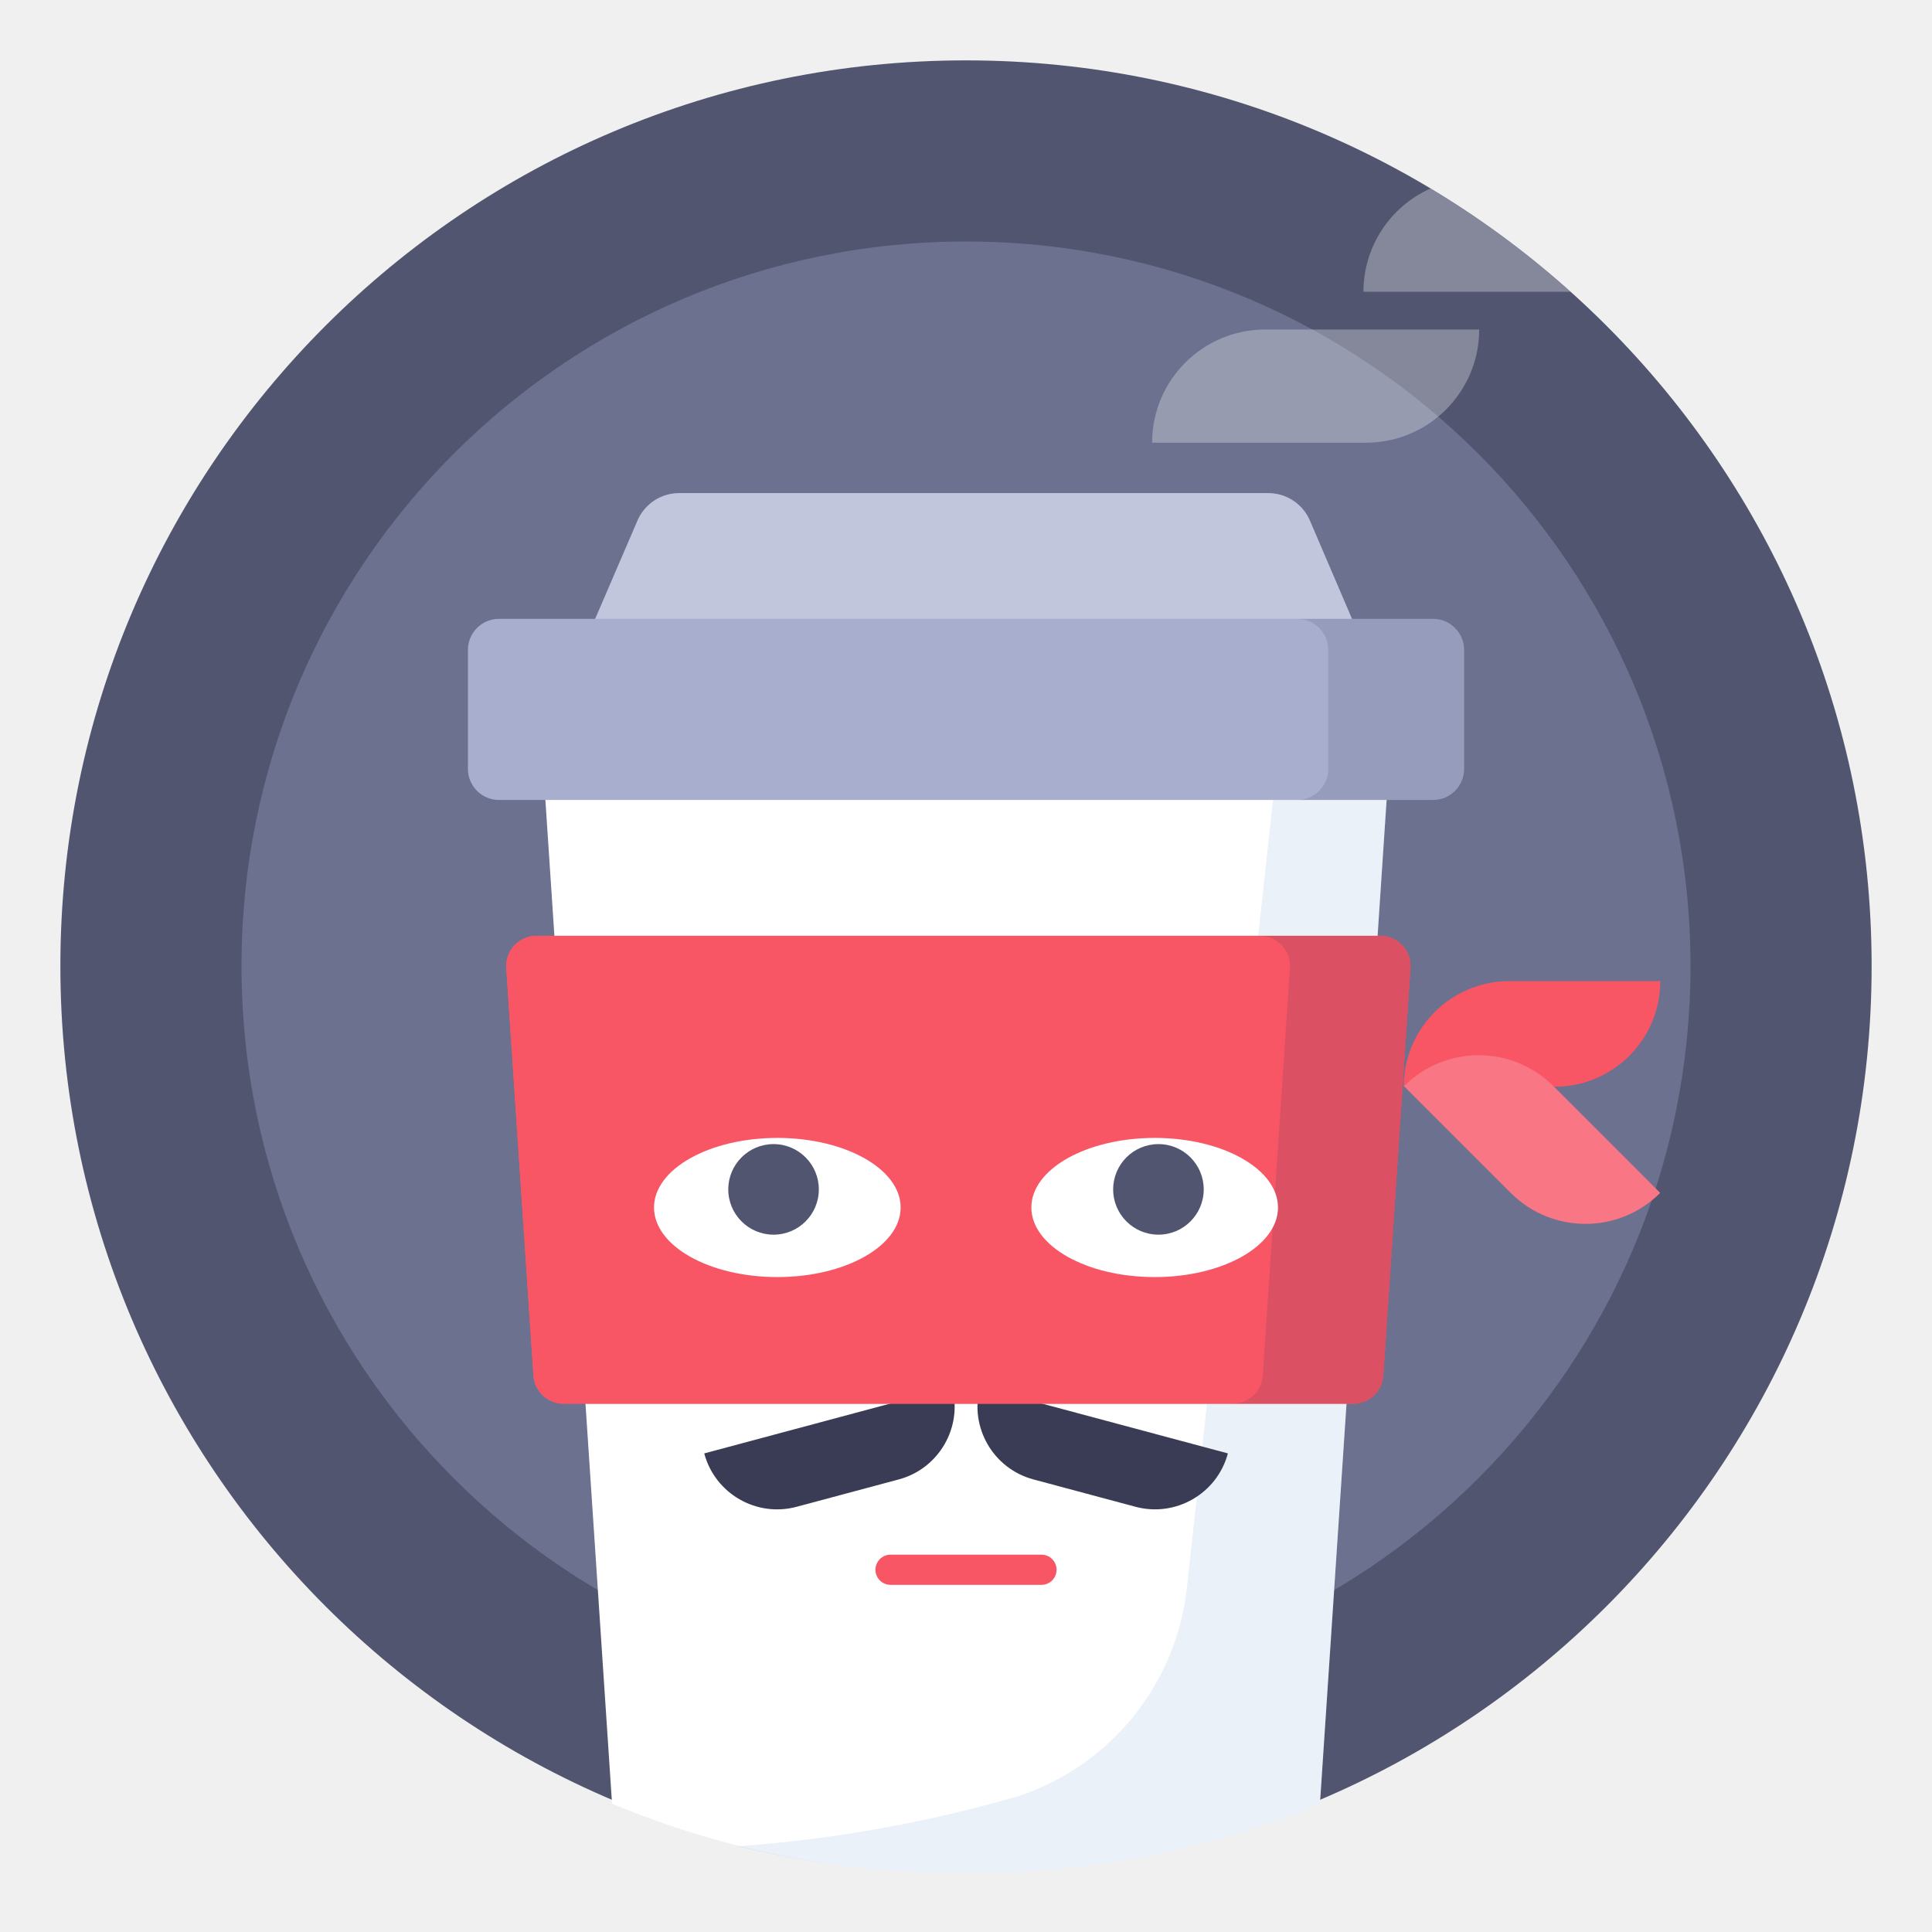
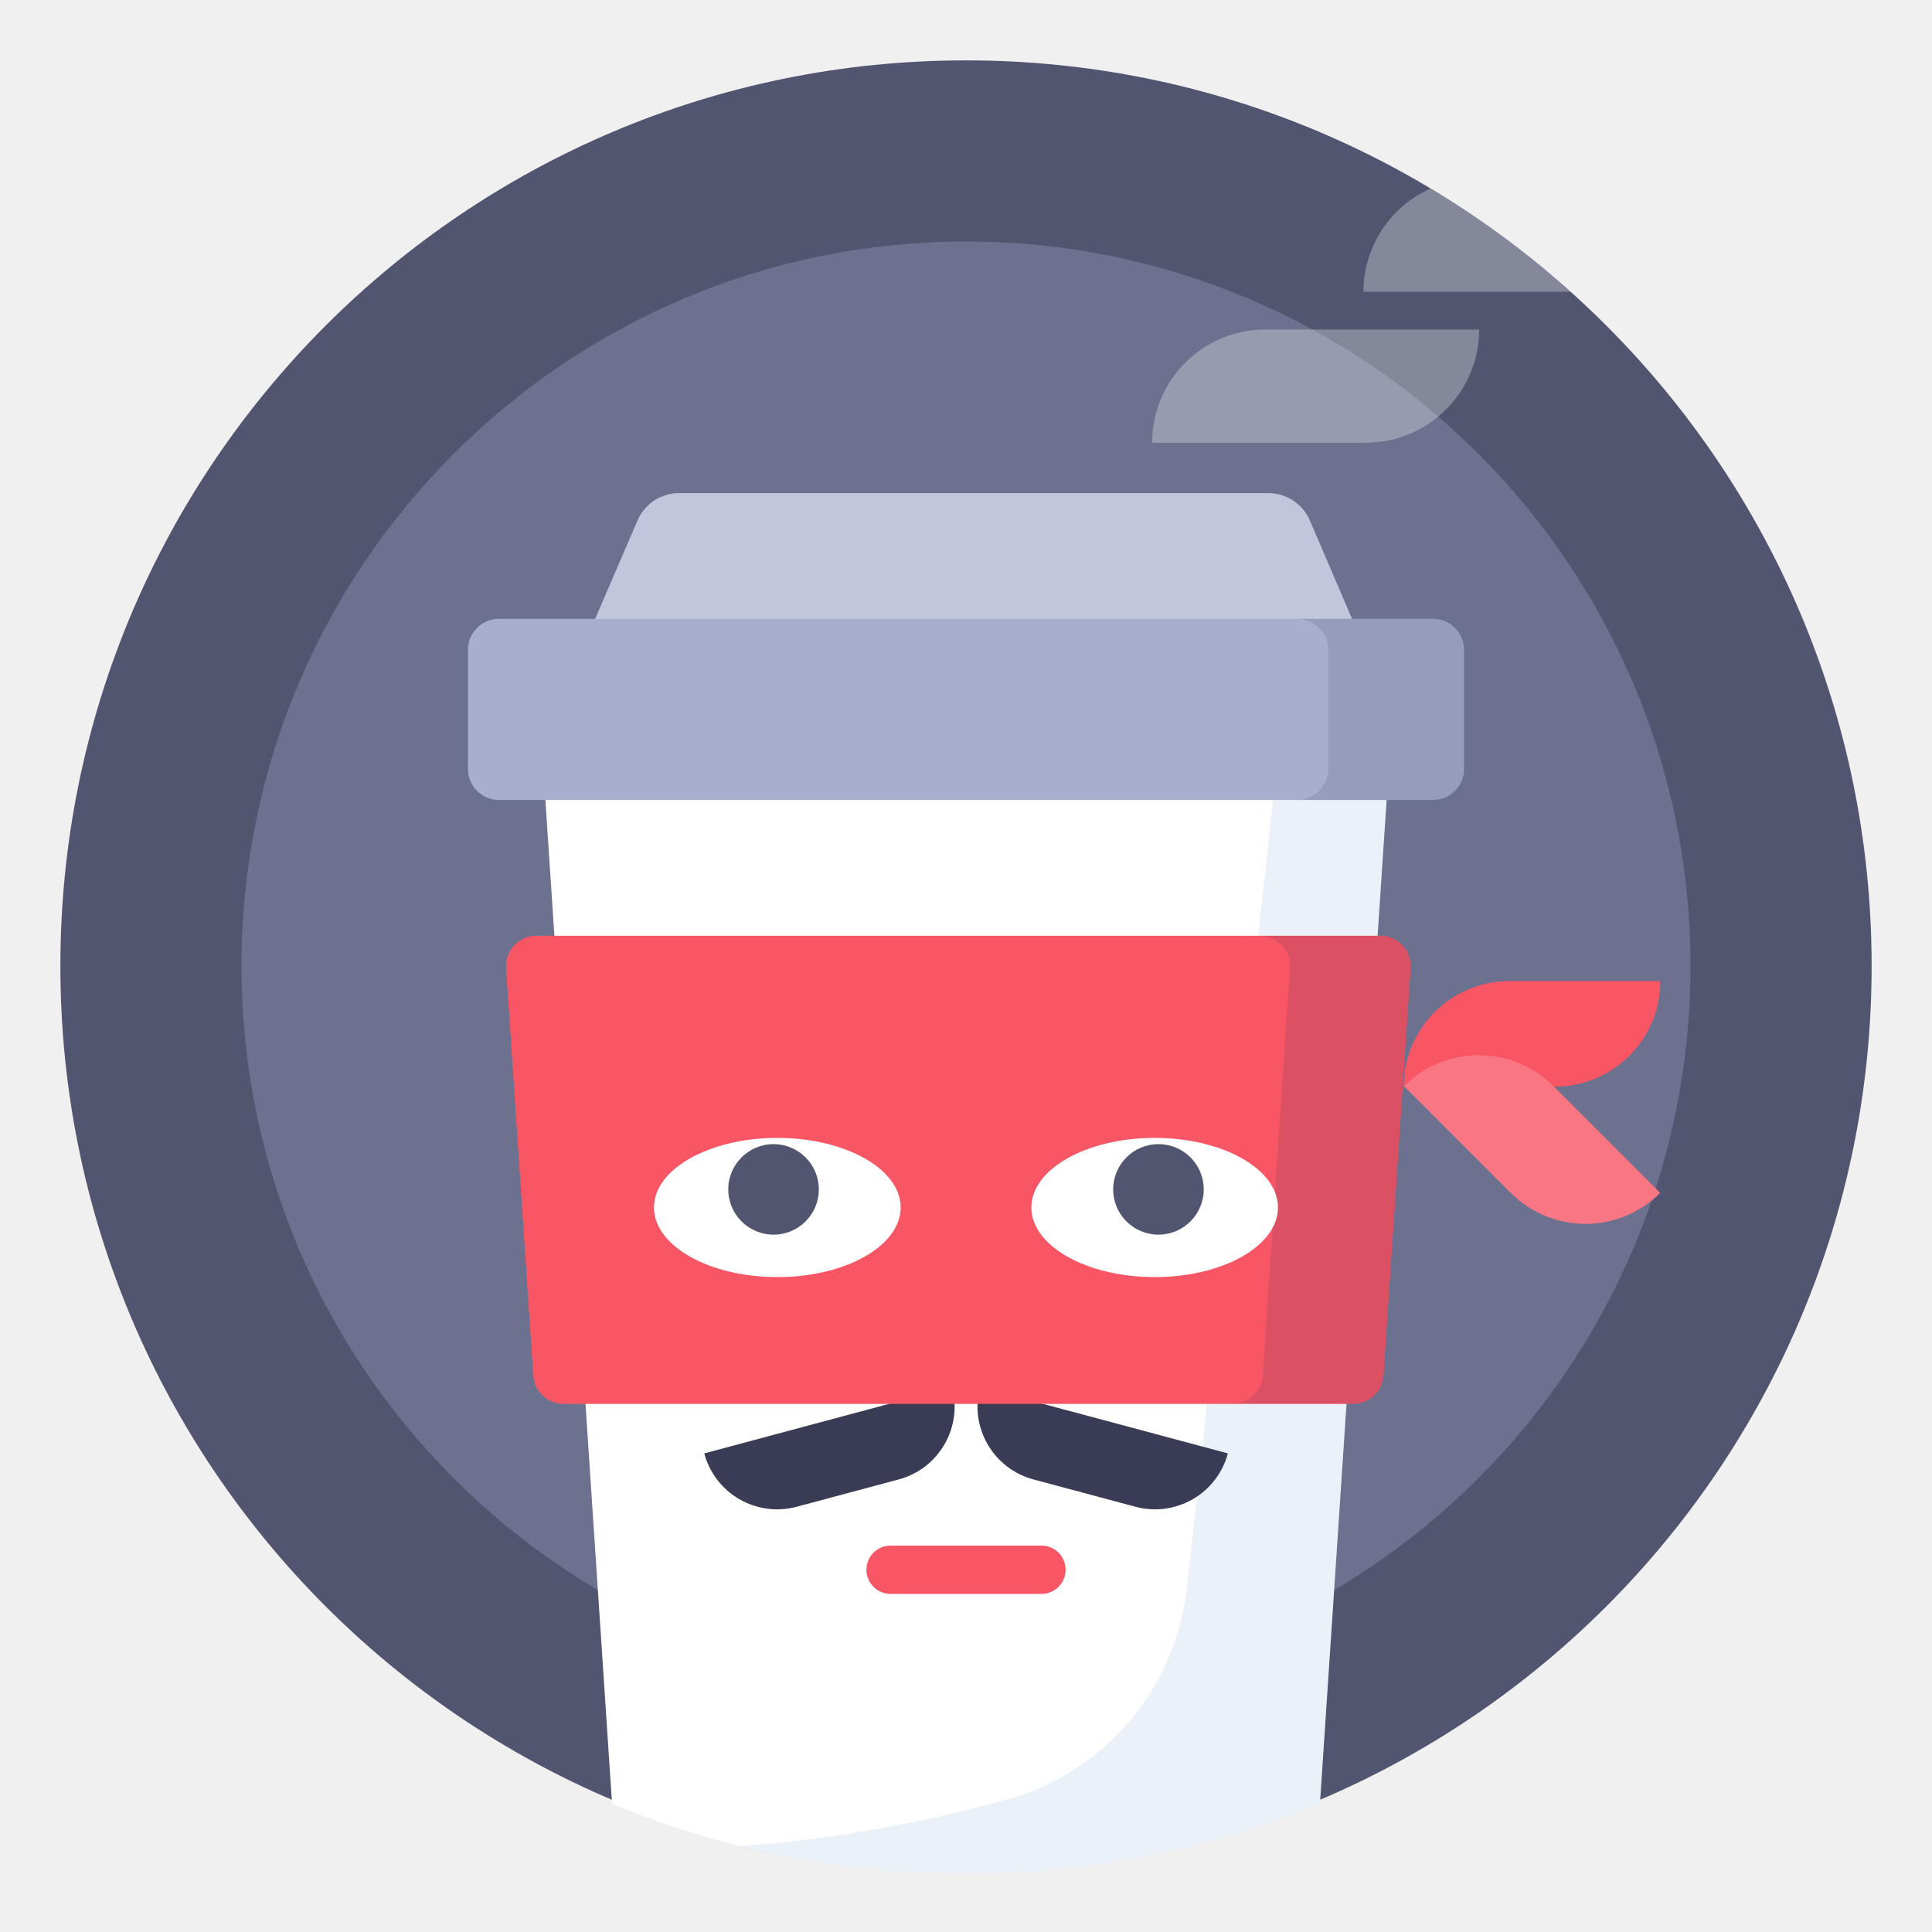
- <svg xmlns="http://www.w3.org/2000/svg" width="800px" height="800px" viewBox="0 0 128 128" data-name="Layer 1" id="Layer_1">
-   <defs>
-     <style>.cls-1{fill:#515570;}.cls-2{fill:#6b718e;}.cls-11,.cls-3,.cls-6{fill:#ffffff;}.cls-4{fill:#356cb6;opacity:0.1;}.cls-5{fill:#a7aece;}.cls-6{opacity:0.3;}.cls-7,.cls-8{fill:#393c54;}.cls-8{opacity:0.15;}.cls-9{fill:#f85565;}.cls-10{fill:none;stroke:#f85565;stroke-linecap:round;stroke-linejoin:round;stroke-width:2px;}.cls-11{opacity:0.2;}</style>
-   </defs>
-   <circle class="cls-1" cx="64" cy="64" r="60" />
-   <circle class="cls-2" cx="64" cy="64" r="48" />
-   <path class="cls-3" d="M40.55,119.5A59.73,59.73,0,0,0,64,124.1a59.73,59.73,0,0,0,23.45-4.6L92,51H36Z" />
-   <path class="cls-4" d="M84.56,51l-5.92,54.15A16.41,16.41,0,0,1,67.46,119a89.27,89.27,0,0,1-18.58,3.32A62.17,62.17,0,0,0,64,124.1a59.73,59.73,0,0,0,23.45-4.6L92,51Z" />
-   <path class="cls-5" d="M84,32.67H45a3,3,0,0,0-2.76,1.81L38,44.33H91l-4.22-9.85A3,3,0,0,0,84,32.67Z" />
-   <path class="cls-6" d="M84,32.67H45a3,3,0,0,0-2.76,1.81L38,44.33H91l-4.22-9.85A3,3,0,0,0,84,32.67Z" />
-   <path class="cls-7" d="M64,94H81a0,0,0,0,1,0,0v0a5,5,0,0,1-5,5H69a5,5,0,0,1-5-5v0a0,0,0,0,1,0,0Z" transform="translate(27.44 -15.47) rotate(15)" />
-   <path class="cls-7" d="M47,94H64a0,0,0,0,1,0,0v0a5,5,0,0,1-5,5H52a5,5,0,0,1-5-5v0A0,0,0,0,1,47,94Z" transform="translate(-23.07 17.66) rotate(-15)" />
-   <rect class="cls-5" height="12" rx="2.06" width="66" x="31" y="41" />
-   <path class="cls-8" d="M94.94,41h-9A2.06,2.06,0,0,1,88,43.06v7.88A2.06,2.06,0,0,1,85.94,53h9A2.06,2.06,0,0,0,97,50.94V43.06A2.06,2.06,0,0,0,94.94,41Z" />
-   <path class="cls-9" d="M91.65,91.13l1.8-27a2,2,0,0,0-2-2.13H35.54a2,2,0,0,0-2,2.13l1.8,27a2,2,0,0,0,2,1.87H89.66A2,2,0,0,0,91.65,91.13Z" />
-   <path class="cls-9" d="M91.65,91.13l1.8-27a2,2,0,0,0-2-2.13H35.54a2,2,0,0,0-2,2.13l1.8,27a2,2,0,0,0,2,1.87H89.66A2,2,0,0,0,91.65,91.13Z" />
-   <path class="cls-8" d="M91.46,62h-8a2,2,0,0,1,2,2.13l-1.8,27a2,2,0,0,1-2,1.87h8a2,2,0,0,0,2-1.87l1.8-27A2,2,0,0,0,91.46,62Z" />
-   <ellipse class="cls-3" cx="76.5" cy="80" rx="8.17" ry="4.61" />
-   <ellipse class="cls-3" cx="51.5" cy="80" rx="8.17" ry="4.61" />
-   <circle class="cls-1" cx="76.75" cy="78.8" r="3" />
-   <circle class="cls-1" cx="51.25" cy="78.8" r="3" />
-   <line class="cls-10" x1="59" x2="69" y1="104" y2="104" />
-   <path class="cls-9" d="M100,65h10a0,0,0,0,1,0,0v0a7,7,0,0,1-7,7H93a0,0,0,0,1,0,0v0A7,7,0,0,1,100,65Z" />
-   <path class="cls-9" d="M100,72h10a0,0,0,0,1,0,0v0a7,7,0,0,1-7,7H93a0,0,0,0,1,0,0v0A7,7,0,0,1,100,72Z" transform="translate(83.12 -49.66) rotate(45)" />
-   <path class="cls-11" d="M100,72h10a0,0,0,0,1,0,0v0a7,7,0,0,1-7,7H93a0,0,0,0,1,0,0v0A7,7,0,0,1,100,72Z" transform="translate(83.12 -49.66) rotate(45)" />
-   <path class="cls-6" d="M98,21.83H83.83a7.5,7.5,0,0,0-7.5,7.5H90.5a7.5,7.5,0,0,0,7.5-7.5Z" />
-   <path class="cls-6" d="M94.77,12.49a7.5,7.5,0,0,0-4.44,6.84h13.72A60,60,0,0,0,94.77,12.49Z" />
+ <svg xmlns="http://www.w3.org/2000/svg" width="40" height="40" viewBox="0 0 40 40" fill="none">
+   <path d="M20 38.75C30.355 38.75 38.75 30.355 38.75 20C38.75 9.645 30.355 1.25 20 1.25C9.645 1.25 1.25 9.645 1.25 20C1.25 30.355 9.645 38.75 20 38.75Z" fill="#515570" />
+   <path d="M20 35C28.284 35 35 28.284 35 20C35 11.716 28.284 5 20 5C11.716 5 5 11.716 5 20C5 28.284 11.716 35 20 35Z" fill="#6B718E" />
+   <path d="M12.672 37.344C14.993 38.312 17.485 38.801 20 38.781C22.515 38.801 25.007 38.312 27.328 37.344L28.75 15.938H11.25L12.672 37.344Z" fill="white" />
+   <path opacity="0.1" d="M26.425 15.938L24.575 32.859C24.471 33.84 24.085 34.771 23.466 35.538C22.846 36.306 22.018 36.879 21.081 37.188C19.188 37.737 17.241 38.085 15.275 38.225C16.821 38.603 18.408 38.79 20 38.781C22.515 38.801 25.007 38.312 27.328 37.344L28.75 15.938H26.425Z" fill="#356CB6" />
+   <path d="M26.25 10.209H14.062C13.879 10.209 13.7 10.262 13.546 10.363C13.393 10.463 13.273 10.607 13.2 10.775L11.875 13.853H28.438L27.119 10.775C27.046 10.606 26.924 10.462 26.77 10.361C26.615 10.261 26.434 10.208 26.25 10.209Z" fill="#A7AECE" />
+   <path opacity="0.3" d="M26.25 10.209H14.062C13.879 10.209 13.7 10.262 13.546 10.363C13.393 10.463 13.273 10.607 13.2 10.775L11.875 13.853H28.438L27.119 10.775C27.046 10.606 26.924 10.462 26.77 10.361C26.615 10.261 26.434 10.208 26.25 10.209Z" fill="white" />
+   <path d="M20.291 28.716L25.422 30.091C25.315 30.491 25.053 30.833 24.694 31.04C24.335 31.247 23.909 31.303 23.509 31.196L21.396 30.63C20.995 30.523 20.654 30.261 20.447 29.902C20.24 29.543 20.183 29.116 20.291 28.716Z" fill="#393C54" />
+   <path d="M14.581 30.091L19.712 28.716C19.819 29.117 19.763 29.543 19.556 29.902C19.349 30.261 19.008 30.523 18.607 30.63L16.494 31.196C16.094 31.303 15.668 31.247 15.309 31.04C14.95 30.833 14.688 30.492 14.581 30.091Z" fill="#393C54" />
+   <path d="M29.669 12.812H10.331C9.976 12.812 9.688 13.101 9.688 13.456V15.919C9.688 16.274 9.976 16.562 10.331 16.562H29.669C30.024 16.562 30.312 16.274 30.312 15.919V13.456C30.312 13.101 30.024 12.812 29.669 12.812Z" fill="#A7AECE" />
+   <path opacity="0.15" d="M29.669 12.812H26.856C27.027 12.812 27.191 12.88 27.311 13.001C27.432 13.122 27.5 13.286 27.5 13.456V15.919C27.5 16.09 27.432 16.253 27.311 16.374C27.191 16.495 27.027 16.562 26.856 16.562H29.669C29.839 16.562 30.003 16.495 30.124 16.374C30.245 16.253 30.312 16.09 30.312 15.919V13.456C30.312 13.286 30.245 13.122 30.124 13.001C30.003 12.88 29.839 12.812 29.669 12.812Z" fill="#393C54" />
+   <path d="M28.641 28.478L29.203 20.041C29.209 19.955 29.197 19.869 29.168 19.789C29.139 19.708 29.094 19.635 29.035 19.572C28.977 19.51 28.906 19.46 28.827 19.426C28.748 19.392 28.664 19.375 28.578 19.375H11.106C11.021 19.375 10.936 19.392 10.857 19.426C10.779 19.46 10.708 19.51 10.649 19.572C10.591 19.635 10.546 19.708 10.517 19.789C10.488 19.869 10.476 19.955 10.481 20.041L11.044 28.478C11.054 28.637 11.124 28.785 11.241 28.894C11.357 29.003 11.51 29.063 11.669 29.062H28.019C28.177 29.062 28.33 29.001 28.445 28.893C28.56 28.785 28.63 28.636 28.641 28.478Z" fill="#F85565" />
+   <path d="M28.641 28.478L29.203 20.041C29.209 19.955 29.197 19.869 29.168 19.789C29.139 19.708 29.094 19.635 29.035 19.572C28.977 19.51 28.906 19.46 28.827 19.426C28.748 19.392 28.664 19.375 28.578 19.375H11.106C11.021 19.375 10.936 19.392 10.857 19.426C10.779 19.46 10.708 19.51 10.649 19.572C10.591 19.635 10.546 19.708 10.517 19.789C10.488 19.869 10.476 19.955 10.481 20.041L11.044 28.478C11.054 28.637 11.124 28.785 11.241 28.894C11.357 29.003 11.51 29.063 11.669 29.062H28.019C28.177 29.062 28.33 29.001 28.445 28.893C28.56 28.785 28.63 28.636 28.641 28.478Z" fill="#F85565" />
+   <path opacity="0.15" d="M28.581 19.375H26.081C26.167 19.375 26.252 19.392 26.33 19.426C26.409 19.46 26.48 19.51 26.538 19.572C26.597 19.635 26.642 19.708 26.671 19.789C26.7 19.869 26.712 19.955 26.706 20.041L26.144 28.478C26.134 28.637 26.063 28.785 25.947 28.894C25.831 29.003 25.678 29.063 25.519 29.062H28.019C28.178 29.063 28.331 29.003 28.447 28.894C28.563 28.785 28.634 28.637 28.644 28.478L29.206 20.041C29.212 19.955 29.2 19.869 29.171 19.789C29.142 19.708 29.097 19.635 29.038 19.572C28.98 19.51 28.909 19.46 28.83 19.426C28.752 19.392 28.667 19.375 28.581 19.375Z" fill="#393C54" />
+   <path d="M23.906 26.441C25.316 26.441 26.459 25.796 26.459 25C26.459 24.204 25.316 23.559 23.906 23.559C22.496 23.559 21.353 24.204 21.353 25C21.353 25.796 22.496 26.441 23.906 26.441Z" fill="white" />
+   <path d="M16.094 26.441C17.504 26.441 18.647 25.796 18.647 25C18.647 24.204 17.504 23.559 16.094 23.559C14.684 23.559 13.54 24.204 13.54 25C13.54 25.796 14.684 26.441 16.094 26.441Z" fill="white" />
+   <path d="M23.984 25.562C24.502 25.562 24.922 25.143 24.922 24.625C24.922 24.107 24.502 23.688 23.984 23.688C23.467 23.688 23.047 24.107 23.047 24.625C23.047 25.143 23.467 25.562 23.984 25.562Z" fill="#515570" />
+   <path d="M16.016 25.562C16.533 25.562 16.953 25.143 16.953 24.625C16.953 24.107 16.533 23.688 16.016 23.688C15.498 23.688 15.078 24.107 15.078 24.625C15.078 25.143 15.498 25.562 16.016 25.562Z" fill="#515570" />
+   <path d="M18.438 32.5H21.562" stroke="#F85565" stroke-linecap="round" stroke-linejoin="round" />
+   <path d="M31.25 20.312H34.375C34.375 20.893 34.145 21.449 33.734 21.859C33.324 22.27 32.768 22.5 32.188 22.5H29.062C29.062 21.92 29.293 21.363 29.703 20.953C30.113 20.543 30.67 20.312 31.25 20.312Z" fill="#F85565" />
+   <path d="M32.162 22.488L34.372 24.698C33.962 25.108 33.405 25.339 32.825 25.339C32.245 25.339 31.689 25.108 31.278 24.698L29.069 22.488C29.479 22.078 30.035 21.848 30.616 21.848C31.196 21.848 31.752 22.078 32.162 22.488Z" fill="#F85565" />
+   <path opacity="0.2" d="M32.162 22.488L34.372 24.698C33.962 25.108 33.405 25.339 32.825 25.339C32.245 25.339 31.689 25.108 31.278 24.698L29.069 22.488C29.479 22.078 30.035 21.848 30.616 21.848C31.196 21.848 31.752 22.078 32.162 22.488Z" fill="white" />
+   <path opacity="0.3" d="M30.625 6.822H26.197C25.575 6.822 24.979 7.069 24.54 7.508C24.1 7.948 23.853 8.544 23.853 9.166H28.281C28.903 9.166 29.499 8.919 29.938 8.479C30.378 8.04 30.625 7.443 30.625 6.822Z" fill="white" />
+   <path opacity="0.3" d="M29.616 3.903C29.203 4.088 28.852 4.388 28.606 4.767C28.36 5.146 28.229 5.588 28.228 6.041H32.516C31.62 5.237 30.649 4.521 29.616 3.903Z" fill="white" />
</svg>
